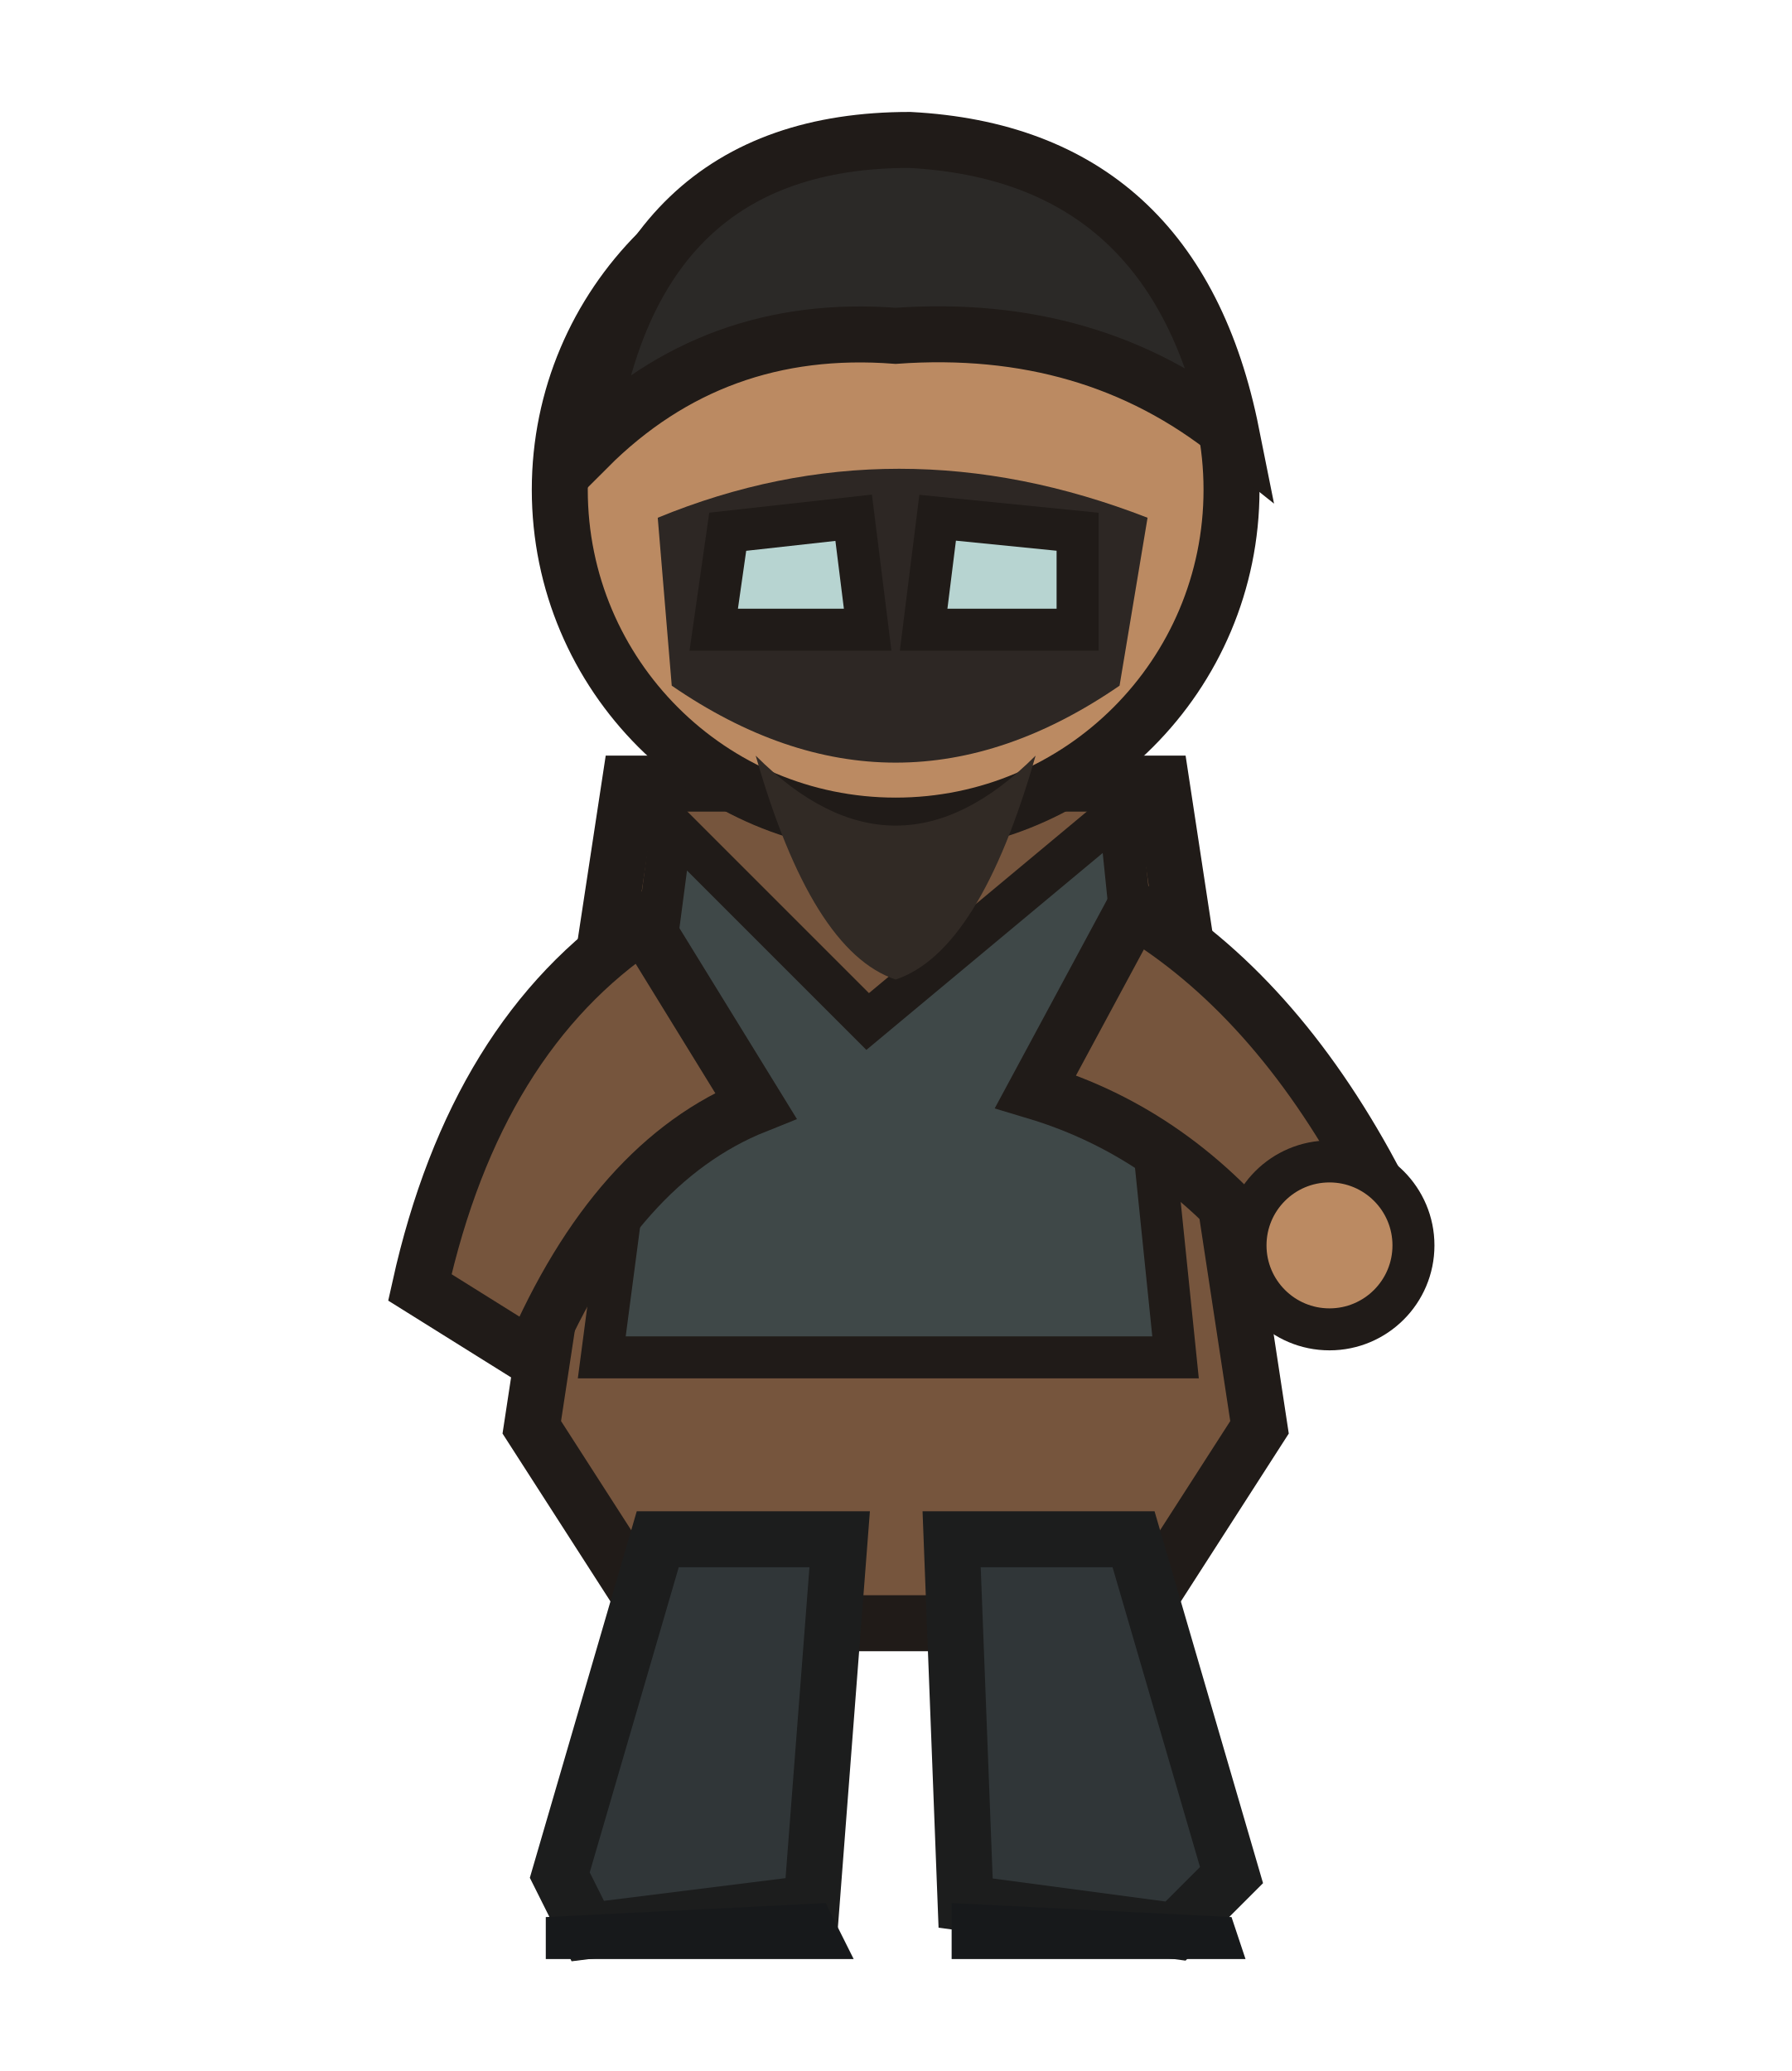
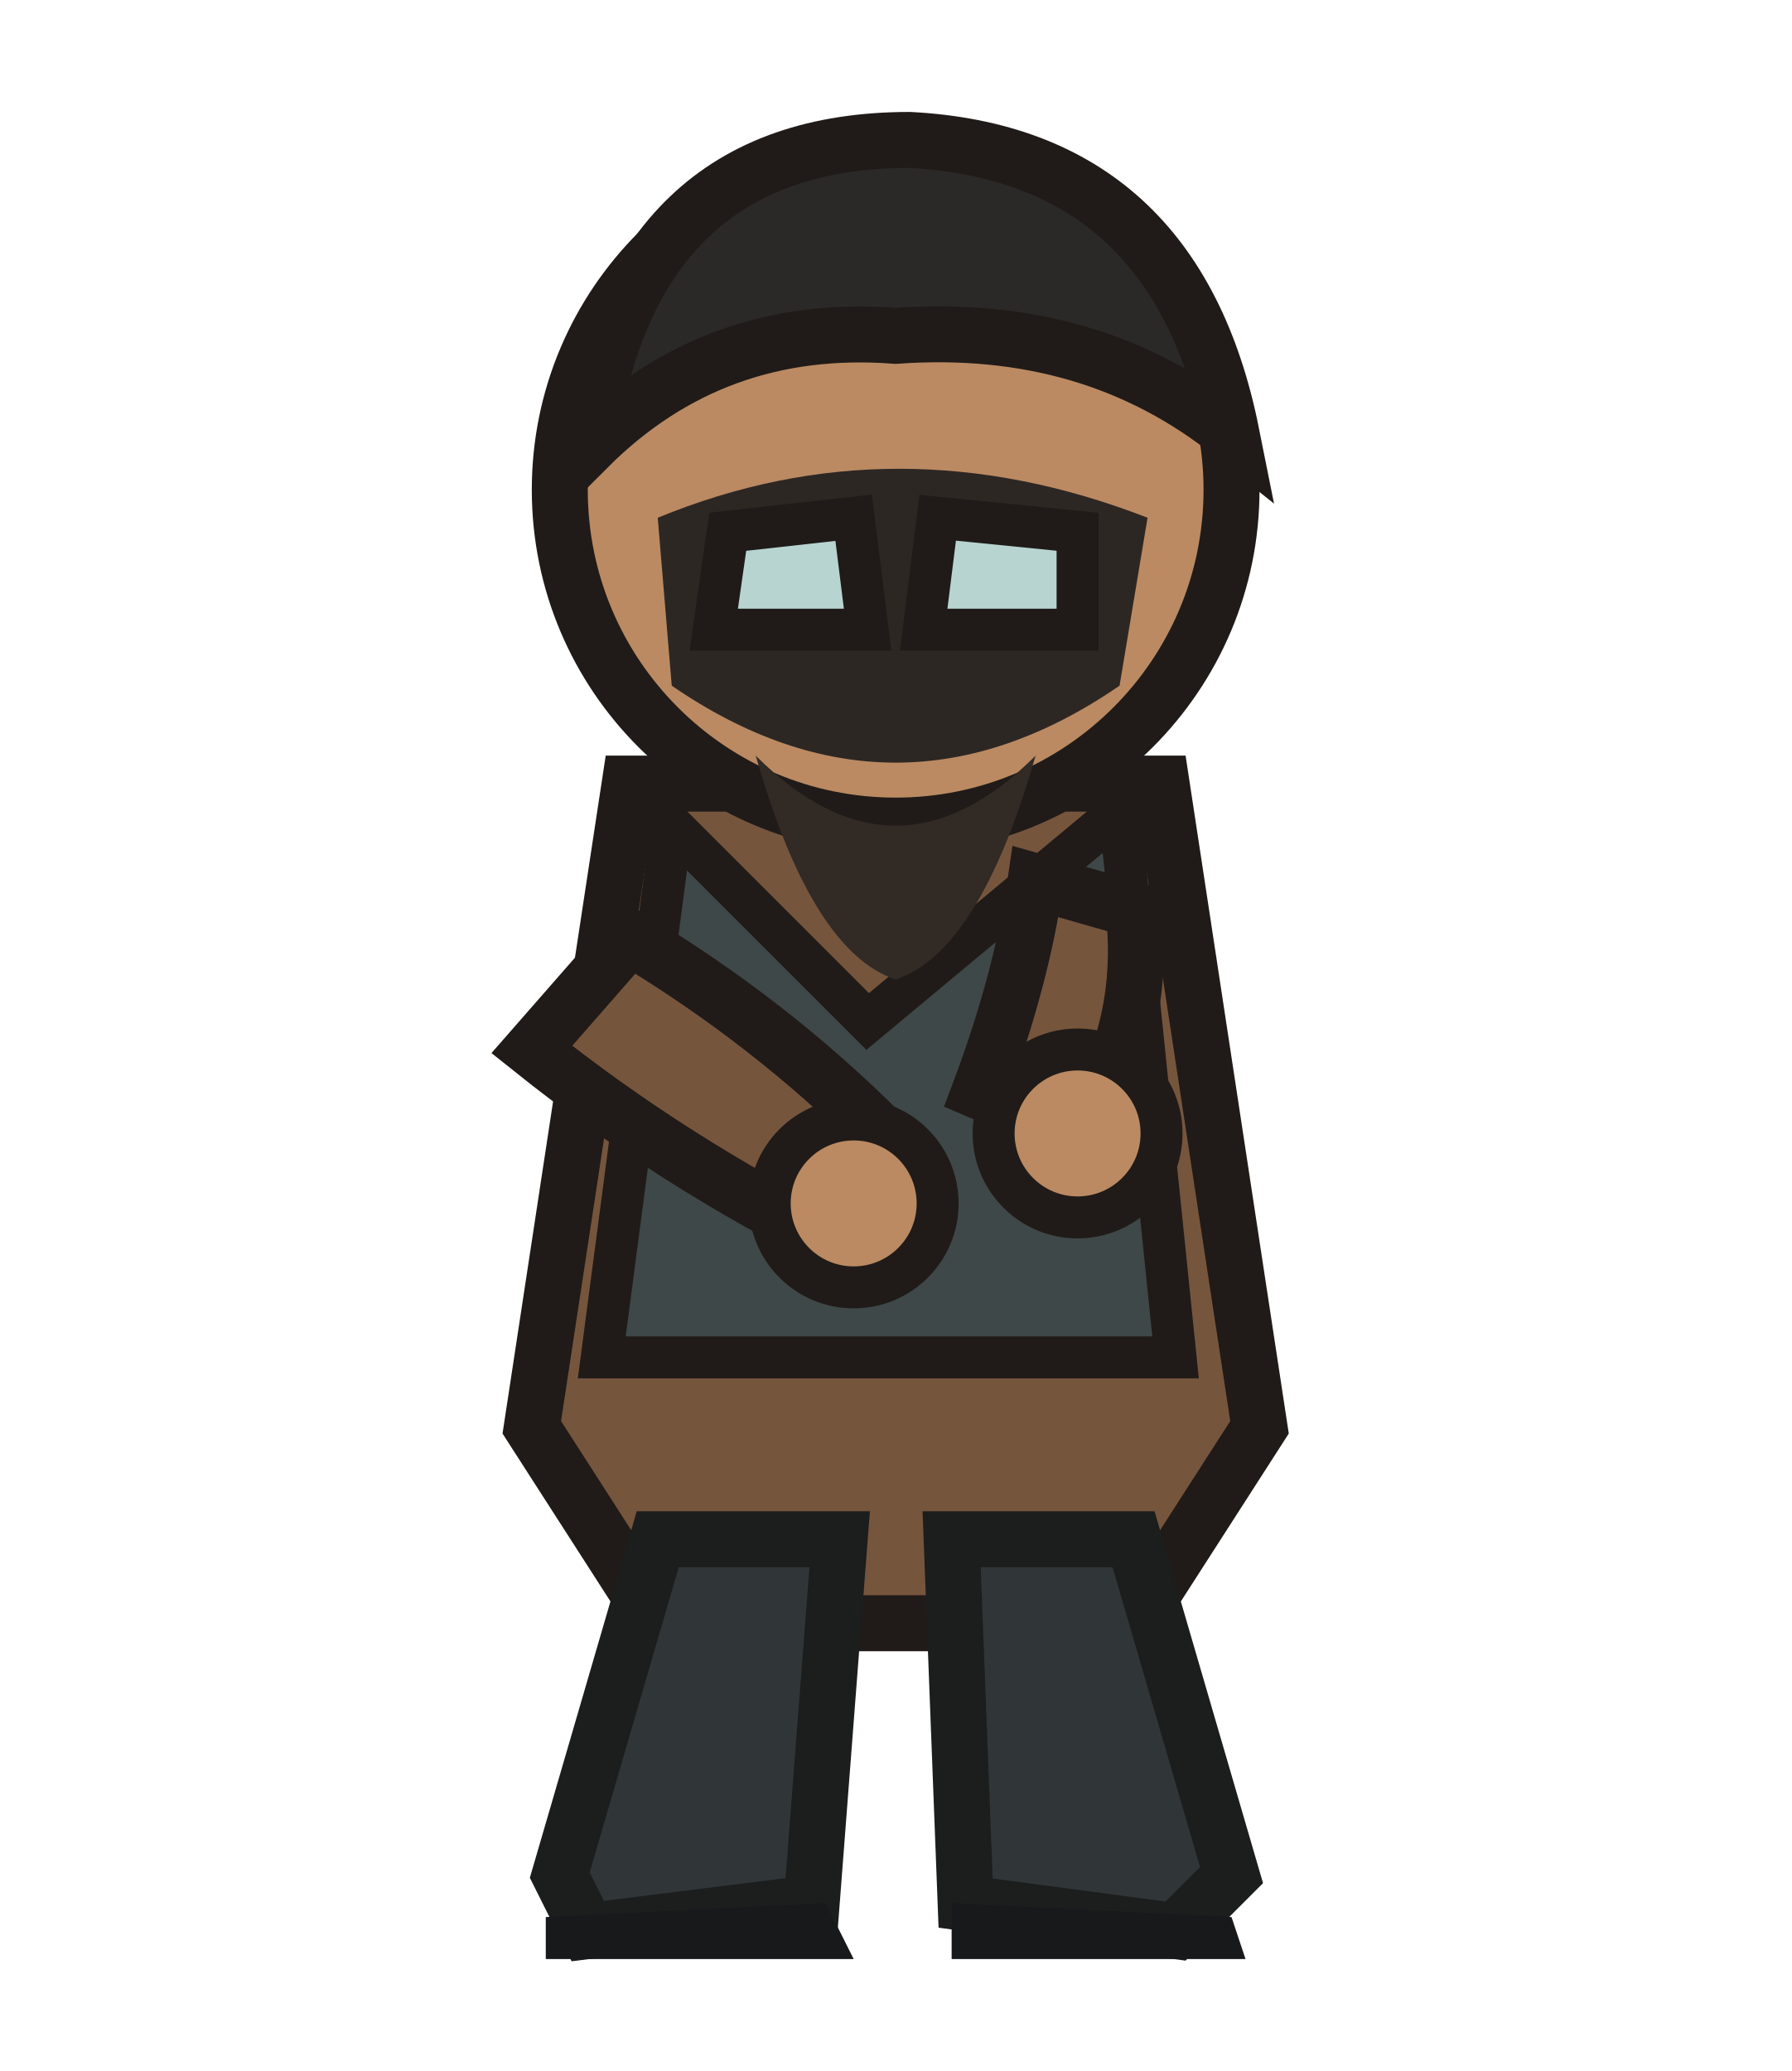
<svg xmlns="http://www.w3.org/2000/svg" width="128" height="148" viewBox="0 0 128 148" role="img" aria-label="Shotgun character idle frame 1">
-   <g id="shotgun-body" data-frame="idle-1" data-canvas="128x148" data-foot-line-y="140">
+   <g id="shotgun-body" data-frame="idle-1" data-canvas="128x148" data-foot-line-y="140" data-grip-x="77" data-grip-y="81">
    <path d="M45 56L83 56L90 102L81 116L47 116L38 102Z" fill="#76553d" stroke="#201b18" stroke-width="4" />
    <path d="M48 59L62 73L80 58L84 97L43 97Z" fill="#3f4848" stroke="#201b18" stroke-width="3" />
-     <path d="M46 66Q34 74 30 92L38 97Q44 83 54 79Z" fill="#76553d" stroke="#201b18" stroke-width="4" />
-     <path d="M81 65Q91 71 98 84L91 90Q84 81 74 78Z" fill="#76553d" stroke="#201b18" stroke-width="4" />
-     <circle cx="95" cy="89" r="6" fill="#bb8a62" stroke="#201b18" stroke-width="3" />
+     <path d="M45 67Q55 73 63 81L60 89Q48 83 38 75Z" fill="#76553d" stroke="#201b18" stroke-width="4" />
+     <circle cx="61" cy="86" r="6" fill="#bb8a62" stroke="#201b18" stroke-width="3" />
+     <path d="M81 65Q82 74 77 81L70 78Q73 70 74 63Z" fill="#76553d" stroke="#201b18" stroke-width="4" />
+     <circle cx="77" cy="81" r="6" fill="#bb8a62" stroke="#201b18" stroke-width="3" />
    <path d="M47 110L60 110L58 136L42 138L40 134Z" fill="#303638" stroke="#1c1d1d" stroke-width="4" />
    <path d="M68 110L81 110L88 134L84 138L69 136Z" fill="#303638" stroke="#1c1d1d" stroke-width="4" />
    <path d="M39 137L59 136L61 140L39 140Z" fill="#17191b" />
    <path d="M68 136L88 137L89 140L68 140Z" fill="#17191b" />
    <circle cx="64" cy="35" r="24" fill="#bb8a62" stroke="#201b18" stroke-width="4" />
    <path d="M42 32Q45 10 65 10Q84 11 88 31Q78 23 64 24Q51 23 42 32Z" fill="#2b2927" stroke="#201b18" stroke-width="4" />
    <path d="M47 37Q64 30 82 37L80 49Q64 60 48 49Z" fill="#2d2724" />
    <path d="M52 38L61 37L62 45L51 45ZM67 37L77 38L77 45L66 45Z" fill="#b7d4d1" stroke="#201b18" stroke-width="3" />
    <path d="M54 54Q64 64 74 54Q70 68 64 70Q58 68 54 54Z" fill="#312a25" />
  </g>
</svg>
